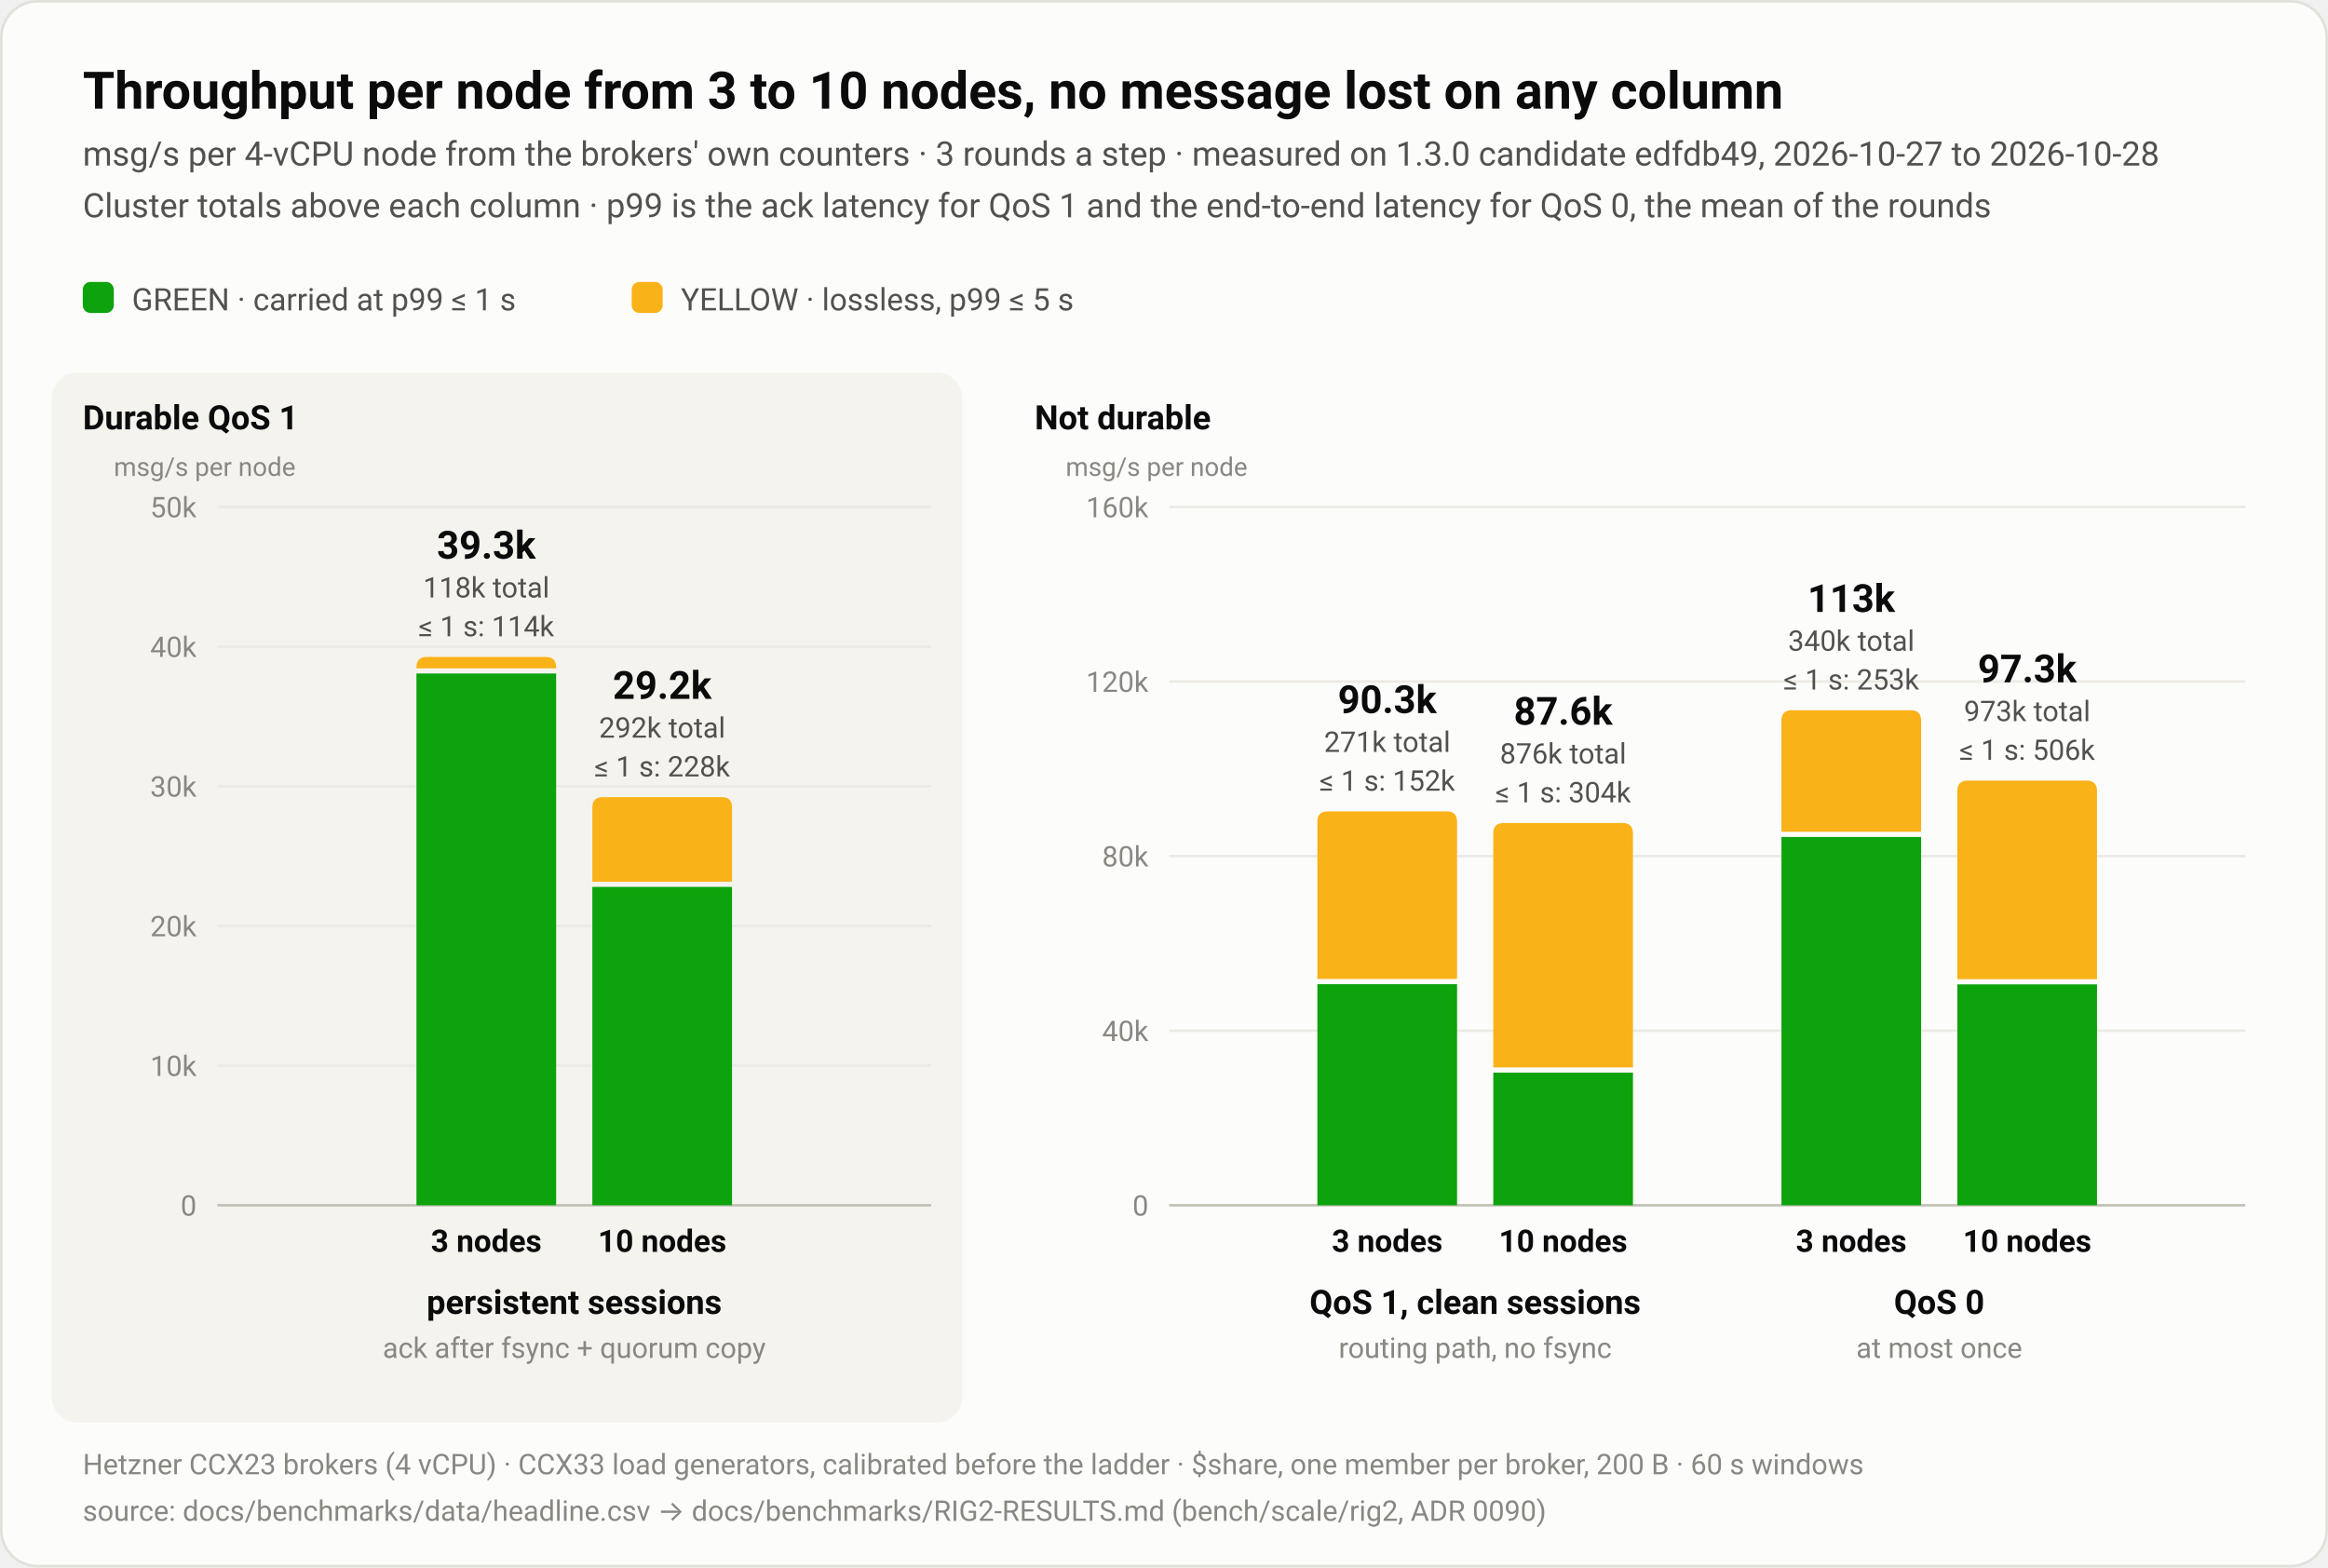
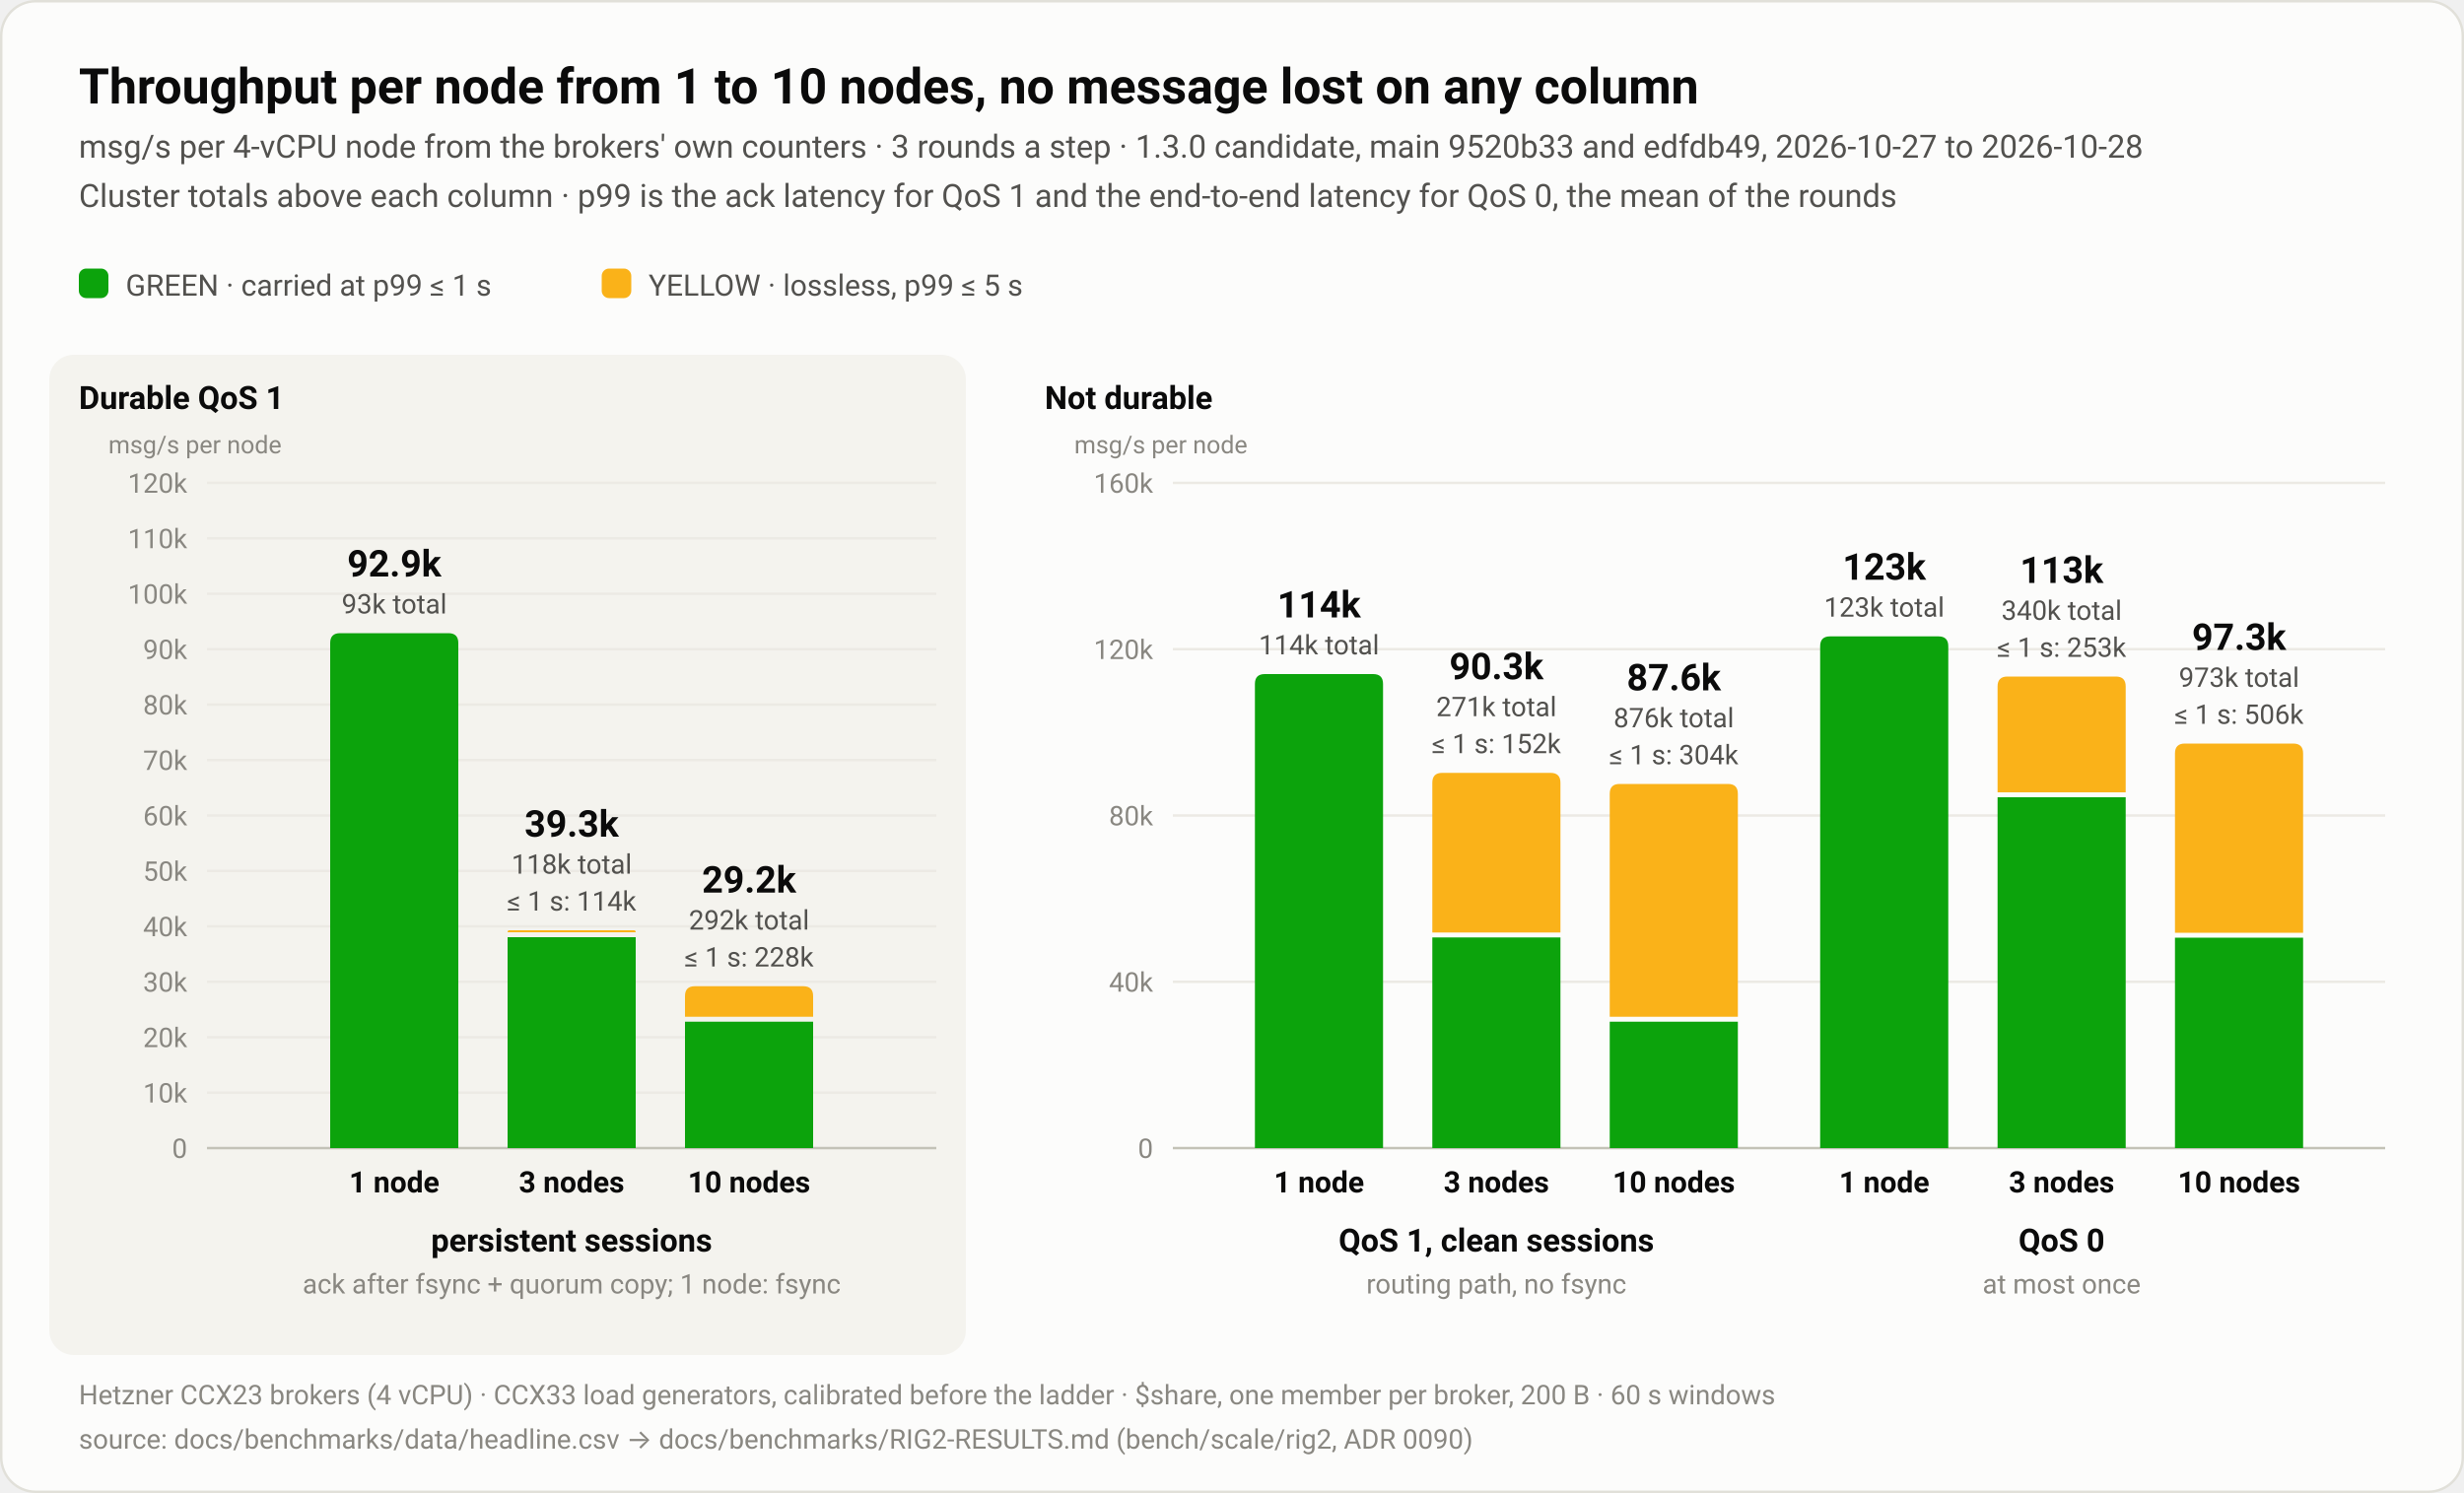
- <svg xmlns="http://www.w3.org/2000/svg" viewBox="0 0 900 606" width="900" height="606" role="img" aria-labelledby="t d">
+ <svg xmlns="http://www.w3.org/2000/svg" viewBox="0 0 1000 606" width="1000" height="606" role="img" aria-labelledby="t d">
  <style>text{font-family:system-ui,-apple-system,"Segoe UI",Roboto,sans-serif;font-kerning:normal}.num{font-variant-numeric:tabular-nums}.f-surface{fill:#fcfcfb}.k-surface{stroke:#fcfcfb}.f-border{fill:#e1e0d9}.k-border{stroke:#e1e0d9}.f-ink{fill:#0b0b0b}.k-ink{stroke:#0b0b0b}.f-ink2{fill:#52514e}.k-ink2{stroke:#52514e}.f-muted{fill:#898781}.k-muted{stroke:#898781}.f-grid{fill:#eceae4}.k-grid{stroke:#eceae4}.f-axis{fill:#c3c2b7}.k-axis{stroke:#c3c2b7}.f-good{fill:#0ca30c}.k-good{stroke:#0ca30c}.f-warn{fill:#fab219}.k-warn{stroke:#fab219}.f-crit{fill:#d03b3b}.k-crit{stroke:#d03b3b}.f-ghost{fill:#898781}.k-ghost{stroke:#898781}.f-s1{fill:#2a78d6}.k-s1{stroke:#2a78d6}.f-s2{fill:#eb6834}.k-s2{stroke:#eb6834}.f-s3{fill:#1baf7a}.k-s3{stroke:#1baf7a}.f-s4{fill:#4a3aa7}.k-s4{stroke:#4a3aa7}@media (prefers-color-scheme:dark){.f-surface{fill:#1a1a19}.k-surface{stroke:#1a1a19}.f-border{fill:#2c2c2a}.k-border{stroke:#2c2c2a}.f-ink{fill:#ffffff}.k-ink{stroke:#ffffff}.f-ink2{fill:#c3c2b7}.k-ink2{stroke:#c3c2b7}.f-muted{fill:#898781}.k-muted{stroke:#898781}.f-grid{fill:#262624}.k-grid{stroke:#262624}.f-axis{fill:#383835}.k-axis{stroke:#383835}.f-good{fill:#0ca30c}.k-good{stroke:#0ca30c}.f-warn{fill:#fab219}.k-warn{stroke:#fab219}.f-crit{fill:#d03b3b}.k-crit{stroke:#d03b3b}.f-ghost{fill:#6f6e69}.k-ghost{stroke:#6f6e69}.f-s1{fill:#3987e5}.k-s1{stroke:#3987e5}.f-s2{fill:#d95926}.k-s2{stroke:#d95926}.f-s3{fill:#199e70}.k-s3{stroke:#199e70}.f-s4{fill:#9085e9}.k-s4{stroke:#9085e9}}</style>
-   <rect x="0.5" y="0.5" width="899" height="605" rx="14" class="f-surface k-border" />
-   <text x="32" y="42" font-size="20" font-weight="650" class="f-ink">Throughput per node from 3 to 10 nodes, no message lost on any column</text>
-   <text x="32" y="64" font-size="13" class="f-ink2">msg/s per 4-vCPU node from the brokers' own counters · 3 rounds a step · measured on 1.3.0 candidate edfdb49, 2026-10-27 to 2026-10-28</text>
+   <rect x="0.5" y="0.5" width="999" height="605" rx="14" class="f-surface k-border" />
+   <text x="32" y="42" font-size="20" font-weight="650" class="f-ink">Throughput per node from 1 to 10 nodes, no message lost on any column</text>
+   <text x="32" y="64" font-size="13" class="f-ink2">msg/s per 4-vCPU node from the brokers' own counters · 3 rounds a step · 1.3.0 candidate, main 9520b33 and edfdb49, 2026-10-27 to 2026-10-28</text>
  <text x="32.0" y="84.0" font-size="13" text-anchor="start" class="f-ink2">Cluster totals above each column · p99 is the ack latency for QoS 1 and the end-to-end latency for QoS 0, the mean of the rounds</text>
  <rect x="32.0" y="109.0" width="12" height="12" rx="3" class="f-good" />
  <text x="51.0" y="120.0" font-size="12" text-anchor="start" class="f-ink2">GREEN · carried at p99 ≤ 1 s</text>
  <rect x="244.2" y="109.0" width="12" height="12" rx="3" class="f-warn" />
  <text x="263.2" y="120.0" font-size="12" text-anchor="start" class="f-ink2">YELLOW · lossless, p99 ≤ 5 s</text>
-   <rect x="20" y="144" width="352" height="406" rx="10" class="f-grid" fill-opacity="0.55" />
+   <rect x="20" y="144" width="372" height="406" rx="10" class="f-grid" fill-opacity="0.55" />
  <text x="32.0" y="166.0" font-size="13" font-weight="650" text-anchor="start" class="f-ink">Durable QoS 1</text>
-   <line x1="84.0" y1="466.0" x2="360.0" y2="466.0" class="k-axis" stroke-width="1" />
+   <line x1="84.0" y1="466.0" x2="380.0" y2="466.0" class="k-axis" stroke-width="1" />
  <text x="76.0" y="470.0" font-size="11" text-anchor="end" class="f-muted num">0</text>
-   <line x1="84.0" y1="412.0" x2="360.0" y2="412.0" class="k-grid" stroke-width="1" />
-   <text x="76.0" y="416.0" font-size="11" text-anchor="end" class="f-muted num">10k</text>
-   <line x1="84.0" y1="358.0" x2="360.0" y2="358.0" class="k-grid" stroke-width="1" />
-   <text x="76.0" y="362.0" font-size="11" text-anchor="end" class="f-muted num">20k</text>
-   <line x1="84.0" y1="304.0" x2="360.0" y2="304.0" class="k-grid" stroke-width="1" />
-   <text x="76.0" y="308.0" font-size="11" text-anchor="end" class="f-muted num">30k</text>
-   <line x1="84.0" y1="250.0" x2="360.0" y2="250.0" class="k-grid" stroke-width="1" />
-   <text x="76.0" y="254.0" font-size="11" text-anchor="end" class="f-muted num">40k</text>
-   <line x1="84.0" y1="196.0" x2="360.0" y2="196.0" class="k-grid" stroke-width="1" />
-   <text x="76.0" y="200.0" font-size="11" text-anchor="end" class="f-muted num">50k</text>
+   <line x1="84.0" y1="443.5" x2="380.0" y2="443.5" class="k-grid" stroke-width="1" />
+   <text x="76.0" y="447.5" font-size="11" text-anchor="end" class="f-muted num">10k</text>
+   <line x1="84.0" y1="421.0" x2="380.0" y2="421.0" class="k-grid" stroke-width="1" />
+   <text x="76.0" y="425.0" font-size="11" text-anchor="end" class="f-muted num">20k</text>
+   <line x1="84.0" y1="398.5" x2="380.0" y2="398.5" class="k-grid" stroke-width="1" />
+   <text x="76.0" y="402.5" font-size="11" text-anchor="end" class="f-muted num">30k</text>
+   <line x1="84.0" y1="376.0" x2="380.0" y2="376.0" class="k-grid" stroke-width="1" />
+   <text x="76.0" y="380.0" font-size="11" text-anchor="end" class="f-muted num">40k</text>
+   <line x1="84.0" y1="353.5" x2="380.0" y2="353.5" class="k-grid" stroke-width="1" />
+   <text x="76.0" y="357.5" font-size="11" text-anchor="end" class="f-muted num">50k</text>
+   <line x1="84.0" y1="331.0" x2="380.0" y2="331.0" class="k-grid" stroke-width="1" />
+   <text x="76.0" y="335.0" font-size="11" text-anchor="end" class="f-muted num">60k</text>
+   <line x1="84.0" y1="308.5" x2="380.0" y2="308.5" class="k-grid" stroke-width="1" />
+   <text x="76.0" y="312.5" font-size="11" text-anchor="end" class="f-muted num">70k</text>
+   <line x1="84.0" y1="286.0" x2="380.0" y2="286.0" class="k-grid" stroke-width="1" />
+   <text x="76.0" y="290.0" font-size="11" text-anchor="end" class="f-muted num">80k</text>
+   <line x1="84.0" y1="263.5" x2="380.0" y2="263.5" class="k-grid" stroke-width="1" />
+   <text x="76.0" y="267.5" font-size="11" text-anchor="end" class="f-muted num">90k</text>
+   <line x1="84.0" y1="241.0" x2="380.0" y2="241.0" class="k-grid" stroke-width="1" />
+   <text x="76.0" y="245.0" font-size="11" text-anchor="end" class="f-muted num">100k</text>
+   <line x1="84.0" y1="218.5" x2="380.0" y2="218.5" class="k-grid" stroke-width="1" />
+   <text x="76.0" y="222.5" font-size="11" text-anchor="end" class="f-muted num">110k</text>
+   <line x1="84.0" y1="196.0" x2="380.0" y2="196.0" class="k-grid" stroke-width="1" />
+   <text x="76.0" y="200.0" font-size="11" text-anchor="end" class="f-muted num">120k</text>
  <text x="44.0" y="184.0" font-size="10" text-anchor="start" class="f-muted">msg/s per node</text>
-   <rect x="161.0" y="260.4" width="54.0" height="205.6" class="f-good" />
-   <path d="M161.0,258.4 V258.0 Q161.0,254.0 165.0,254.0 H211.0 Q215.0,254.0 215.0,258.0 V258.4 Z" class="f-warn" />
-   <text x="188.0" y="246.0" font-size="11" text-anchor="middle" class="f-ink2 num">≤ 1 s: 114k</text>
-   <text x="188.0" y="231.0" font-size="11" text-anchor="middle" class="f-ink2 num">118k total</text>
-   <text x="188.0" y="216.0" font-size="15" font-weight="650" text-anchor="middle" class="f-ink num">39.3k</text>
-   <text x="188.0" y="484.0" font-size="12" font-weight="600" text-anchor="middle" class="f-ink">3 nodes</text>
-   <rect x="229.0" y="342.9" width="54.0" height="123.1" class="f-good" />
-   <path d="M229.0,340.9 V312.2 Q229.0,308.2 233.0,308.2 H279.0 Q283.0,308.2 283.0,312.2 V340.9 Z" class="f-warn" />
-   <text x="256.0" y="300.2" font-size="11" text-anchor="middle" class="f-ink2 num">≤ 1 s: 228k</text>
-   <text x="256.0" y="285.2" font-size="11" text-anchor="middle" class="f-ink2 num">292k total</text>
-   <text x="256.0" y="270.2" font-size="15" font-weight="650" text-anchor="middle" class="f-ink num">29.2k</text>
-   <text x="256.0" y="484.0" font-size="12" font-weight="600" text-anchor="middle" class="f-ink">10 nodes</text>
-   <text x="222.0" y="508.0" font-size="13" font-weight="650" text-anchor="middle" class="f-ink">persistent sessions</text>
-   <text x="222.0" y="525.0" font-size="11" text-anchor="middle" class="f-muted">ack after fsync + quorum copy</text>
-   <text x="400.0" y="166.0" font-size="13" font-weight="650" text-anchor="start" class="f-ink">Not durable</text>
-   <line x1="452.0" y1="466.0" x2="868.0" y2="466.0" class="k-axis" stroke-width="1" />
-   <text x="444.0" y="470.0" font-size="11" text-anchor="end" class="f-muted num">0</text>
-   <line x1="452.0" y1="398.5" x2="868.0" y2="398.5" class="k-grid" stroke-width="1" />
-   <text x="444.0" y="402.5" font-size="11" text-anchor="end" class="f-muted num">40k</text>
-   <line x1="452.0" y1="331.0" x2="868.0" y2="331.0" class="k-grid" stroke-width="1" />
-   <text x="444.0" y="335.0" font-size="11" text-anchor="end" class="f-muted num">80k</text>
-   <line x1="452.0" y1="263.5" x2="868.0" y2="263.5" class="k-grid" stroke-width="1" />
-   <text x="444.0" y="267.5" font-size="11" text-anchor="end" class="f-muted num">120k</text>
-   <line x1="452.0" y1="196.0" x2="868.0" y2="196.0" class="k-grid" stroke-width="1" />
-   <text x="444.0" y="200.0" font-size="11" text-anchor="end" class="f-muted num">160k</text>
-   <text x="412.0" y="184.0" font-size="10" text-anchor="start" class="f-muted">msg/s per node</text>
-   <rect x="509.3" y="380.5" width="54.0" height="85.5" class="f-good" />
-   <path d="M509.3,378.5 V317.7 Q509.3,313.7 513.3,313.7 H559.3 Q563.3,313.7 563.3,317.7 V378.5 Z" class="f-warn" />
-   <text x="536.3" y="305.7" font-size="11" text-anchor="middle" class="f-ink2 num">≤ 1 s: 152k</text>
-   <text x="536.3" y="290.7" font-size="11" text-anchor="middle" class="f-ink2 num">271k total</text>
-   <text x="536.3" y="275.7" font-size="15" font-weight="650" text-anchor="middle" class="f-ink num">90.3k</text>
-   <text x="536.3" y="484.0" font-size="12" font-weight="600" text-anchor="middle" class="f-ink">3 nodes</text>
-   <rect x="577.3" y="414.7" width="54.0" height="51.3" class="f-good" />
-   <path d="M577.3,412.7 V322.2 Q577.3,318.2 581.3,318.2 H627.3 Q631.3,318.2 631.3,322.2 V412.7 Z" class="f-warn" />
-   <text x="604.3" y="310.2" font-size="11" text-anchor="middle" class="f-ink2 num">≤ 1 s: 304k</text>
-   <text x="604.3" y="295.2" font-size="11" text-anchor="middle" class="f-ink2 num">876k total</text>
-   <text x="604.3" y="280.2" font-size="15" font-weight="650" text-anchor="middle" class="f-ink num">87.6k</text>
-   <text x="604.3" y="484.0" font-size="12" font-weight="600" text-anchor="middle" class="f-ink">10 nodes</text>
-   <text x="570.3" y="508.0" font-size="13" font-weight="650" text-anchor="middle" class="f-ink">QoS 1, clean sessions</text>
-   <text x="570.3" y="525.0" font-size="11" text-anchor="middle" class="f-muted">routing path, no fsync</text>
-   <rect x="688.7" y="323.6" width="54.0" height="142.4" class="f-good" />
-   <path d="M688.7,321.6 V278.6 Q688.7,274.6 692.7,274.6 H738.7 Q742.7,274.6 742.7,278.6 V321.6 Z" class="f-warn" />
-   <text x="715.7" y="266.6" font-size="11" text-anchor="middle" class="f-ink2 num">≤ 1 s: 253k</text>
-   <text x="715.7" y="251.6" font-size="11" text-anchor="middle" class="f-ink2 num">340k total</text>
-   <text x="715.7" y="236.6" font-size="15" font-weight="650" text-anchor="middle" class="f-ink num">113k</text>
-   <text x="715.7" y="484.0" font-size="12" font-weight="600" text-anchor="middle" class="f-ink">3 nodes</text>
-   <rect x="756.7" y="380.6" width="54.0" height="85.4" class="f-good" />
-   <path d="M756.7,378.6 V305.8 Q756.7,301.8 760.7,301.8 H806.7 Q810.7,301.8 810.7,305.8 V378.6 Z" class="f-warn" />
-   <text x="783.7" y="293.8" font-size="11" text-anchor="middle" class="f-ink2 num">≤ 1 s: 506k</text>
-   <text x="783.7" y="278.8" font-size="11" text-anchor="middle" class="f-ink2 num">973k total</text>
-   <text x="783.7" y="263.8" font-size="15" font-weight="650" text-anchor="middle" class="f-ink num">97.3k</text>
-   <text x="783.7" y="484.0" font-size="12" font-weight="600" text-anchor="middle" class="f-ink">10 nodes</text>
-   <text x="749.7" y="508.0" font-size="13" font-weight="650" text-anchor="middle" class="f-ink">QoS 0</text>
-   <text x="749.7" y="525.0" font-size="11" text-anchor="middle" class="f-muted">at most once</text>
+   <path d="M134.0,466.0 V261.0 Q134.0,257.0 138.0,257.0 H182.0 Q186.0,257.0 186.0,261.0 V466.0 Z" class="f-good" />
+   <text x="160.0" y="249.0" font-size="11" text-anchor="middle" class="f-ink2 num">93k total</text>
+   <text x="160.0" y="234.0" font-size="15" font-weight="650" text-anchor="middle" class="f-ink num">92.9k</text>
+   <text x="160.0" y="484.0" font-size="12" font-weight="600" text-anchor="middle" class="f-ink">1 node</text>
+   <rect x="206.0" y="380.4" width="52.0" height="85.6" class="f-good" />
+   <path d="M206.0,378.4 V378.4 Q206.0,377.6 206.7,377.6 H257.3 Q258.0,377.6 258.0,378.4 V378.4 Z" class="f-warn" />
+   <text x="232.0" y="369.6" font-size="11" text-anchor="middle" class="f-ink2 num">≤ 1 s: 114k</text>
+   <text x="232.0" y="354.6" font-size="11" text-anchor="middle" class="f-ink2 num">118k total</text>
+   <text x="232.0" y="339.6" font-size="15" font-weight="650" text-anchor="middle" class="f-ink num">39.3k</text>
+   <text x="232.0" y="484.0" font-size="12" font-weight="600" text-anchor="middle" class="f-ink">3 nodes</text>
+   <rect x="278.0" y="414.7" width="52.0" height="51.3" class="f-good" />
+   <path d="M278.0,412.7 V404.3 Q278.0,400.3 282.0,400.3 H326.0 Q330.0,400.3 330.0,404.3 V412.7 Z" class="f-warn" />
+   <text x="304.0" y="392.3" font-size="11" text-anchor="middle" class="f-ink2 num">≤ 1 s: 228k</text>
+   <text x="304.0" y="377.3" font-size="11" text-anchor="middle" class="f-ink2 num">292k total</text>
+   <text x="304.0" y="362.3" font-size="15" font-weight="650" text-anchor="middle" class="f-ink num">29.2k</text>
+   <text x="304.0" y="484.0" font-size="12" font-weight="600" text-anchor="middle" class="f-ink">10 nodes</text>
+   <text x="232.0" y="508.0" font-size="13" font-weight="650" text-anchor="middle" class="f-ink">persistent sessions</text>
+   <text x="232.0" y="525.0" font-size="11" text-anchor="middle" class="f-muted">ack after fsync + quorum copy; 1 node: fsync</text>
+   <text x="424.0" y="166.0" font-size="13" font-weight="650" text-anchor="start" class="f-ink">Not durable</text>
+   <line x1="476.0" y1="466.0" x2="968.0" y2="466.0" class="k-axis" stroke-width="1" />
+   <text x="468.0" y="470.0" font-size="11" text-anchor="end" class="f-muted num">0</text>
+   <line x1="476.0" y1="398.5" x2="968.0" y2="398.5" class="k-grid" stroke-width="1" />
+   <text x="468.0" y="402.5" font-size="11" text-anchor="end" class="f-muted num">40k</text>
+   <line x1="476.0" y1="331.0" x2="968.0" y2="331.0" class="k-grid" stroke-width="1" />
+   <text x="468.0" y="335.0" font-size="11" text-anchor="end" class="f-muted num">80k</text>
+   <line x1="476.0" y1="263.5" x2="968.0" y2="263.5" class="k-grid" stroke-width="1" />
+   <text x="468.0" y="267.5" font-size="11" text-anchor="end" class="f-muted num">120k</text>
+   <line x1="476.0" y1="196.0" x2="968.0" y2="196.0" class="k-grid" stroke-width="1" />
+   <text x="468.0" y="200.0" font-size="11" text-anchor="end" class="f-muted num">160k</text>
+   <text x="436.0" y="184.0" font-size="10" text-anchor="start" class="f-muted">msg/s per node</text>
+   <path d="M509.3,466.0 V277.6 Q509.3,273.6 513.3,273.6 H557.3 Q561.3,273.6 561.3,277.6 V466.0 Z" class="f-good" />
+   <text x="535.3" y="265.6" font-size="11" text-anchor="middle" class="f-ink2 num">114k total</text>
+   <text x="535.3" y="250.6" font-size="15" font-weight="650" text-anchor="middle" class="f-ink num">114k</text>
+   <text x="535.3" y="484.0" font-size="12" font-weight="600" text-anchor="middle" class="f-ink">1 node</text>
+   <rect x="581.3" y="380.5" width="52.0" height="85.5" class="f-good" />
+   <path d="M581.3,378.5 V317.7 Q581.3,313.7 585.3,313.7 H629.3 Q633.3,313.7 633.3,317.7 V378.5 Z" class="f-warn" />
+   <text x="607.3" y="305.7" font-size="11" text-anchor="middle" class="f-ink2 num">≤ 1 s: 152k</text>
+   <text x="607.3" y="290.7" font-size="11" text-anchor="middle" class="f-ink2 num">271k total</text>
+   <text x="607.3" y="275.7" font-size="15" font-weight="650" text-anchor="middle" class="f-ink num">90.3k</text>
+   <text x="607.3" y="484.0" font-size="12" font-weight="600" text-anchor="middle" class="f-ink">3 nodes</text>
+   <rect x="653.3" y="414.7" width="52.0" height="51.3" class="f-good" />
+   <path d="M653.3,412.7 V322.2 Q653.3,318.2 657.3,318.2 H701.3 Q705.3,318.2 705.3,322.2 V412.7 Z" class="f-warn" />
+   <text x="679.3" y="310.2" font-size="11" text-anchor="middle" class="f-ink2 num">≤ 1 s: 304k</text>
+   <text x="679.3" y="295.2" font-size="11" text-anchor="middle" class="f-ink2 num">876k total</text>
+   <text x="679.3" y="280.2" font-size="15" font-weight="650" text-anchor="middle" class="f-ink num">87.6k</text>
+   <text x="679.3" y="484.0" font-size="12" font-weight="600" text-anchor="middle" class="f-ink">10 nodes</text>
+   <text x="607.3" y="508.0" font-size="13" font-weight="650" text-anchor="middle" class="f-ink">QoS 1, clean sessions</text>
+   <text x="607.3" y="525.0" font-size="11" text-anchor="middle" class="f-muted">routing path, no fsync</text>
+   <path d="M738.7,466.0 V262.3 Q738.7,258.3 742.7,258.3 H786.7 Q790.7,258.3 790.7,262.3 V466.0 Z" class="f-good" />
+   <text x="764.7" y="250.3" font-size="11" text-anchor="middle" class="f-ink2 num">123k total</text>
+   <text x="764.7" y="235.3" font-size="15" font-weight="650" text-anchor="middle" class="f-ink num">123k</text>
+   <text x="764.7" y="484.0" font-size="12" font-weight="600" text-anchor="middle" class="f-ink">1 node</text>
+   <rect x="810.7" y="323.6" width="52.0" height="142.4" class="f-good" />
+   <path d="M810.7,321.6 V278.6 Q810.7,274.6 814.7,274.6 H858.7 Q862.7,274.6 862.7,278.6 V321.6 Z" class="f-warn" />
+   <text x="836.7" y="266.6" font-size="11" text-anchor="middle" class="f-ink2 num">≤ 1 s: 253k</text>
+   <text x="836.7" y="251.6" font-size="11" text-anchor="middle" class="f-ink2 num">340k total</text>
+   <text x="836.7" y="236.6" font-size="15" font-weight="650" text-anchor="middle" class="f-ink num">113k</text>
+   <text x="836.7" y="484.0" font-size="12" font-weight="600" text-anchor="middle" class="f-ink">3 nodes</text>
+   <rect x="882.7" y="380.6" width="52.0" height="85.4" class="f-good" />
+   <path d="M882.7,378.6 V305.8 Q882.7,301.8 886.7,301.8 H930.7 Q934.7,301.8 934.7,305.8 V378.6 Z" class="f-warn" />
+   <text x="908.7" y="293.8" font-size="11" text-anchor="middle" class="f-ink2 num">≤ 1 s: 506k</text>
+   <text x="908.7" y="278.8" font-size="11" text-anchor="middle" class="f-ink2 num">973k total</text>
+   <text x="908.7" y="263.8" font-size="15" font-weight="650" text-anchor="middle" class="f-ink num">97.3k</text>
+   <text x="908.7" y="484.0" font-size="12" font-weight="600" text-anchor="middle" class="f-ink">10 nodes</text>
+   <text x="836.7" y="508.0" font-size="13" font-weight="650" text-anchor="middle" class="f-ink">QoS 0</text>
+   <text x="836.7" y="525.0" font-size="11" text-anchor="middle" class="f-muted">at most once</text>
  <text x="32.0" y="570.0" font-size="11" text-anchor="start" class="f-muted">Hetzner CCX23 brokers (4 vCPU) · CCX33 load generators, calibrated before the ladder · $share, one member per broker, 200 B · 60 s windows</text>
  <text x="32.0" y="588.0" font-size="11" text-anchor="start" class="f-muted">source: docs/benchmarks/data/headline.csv → docs/benchmarks/RIG2-RESULTS.md (bench/scale/rig2, ADR 0090)</text>
</svg>
